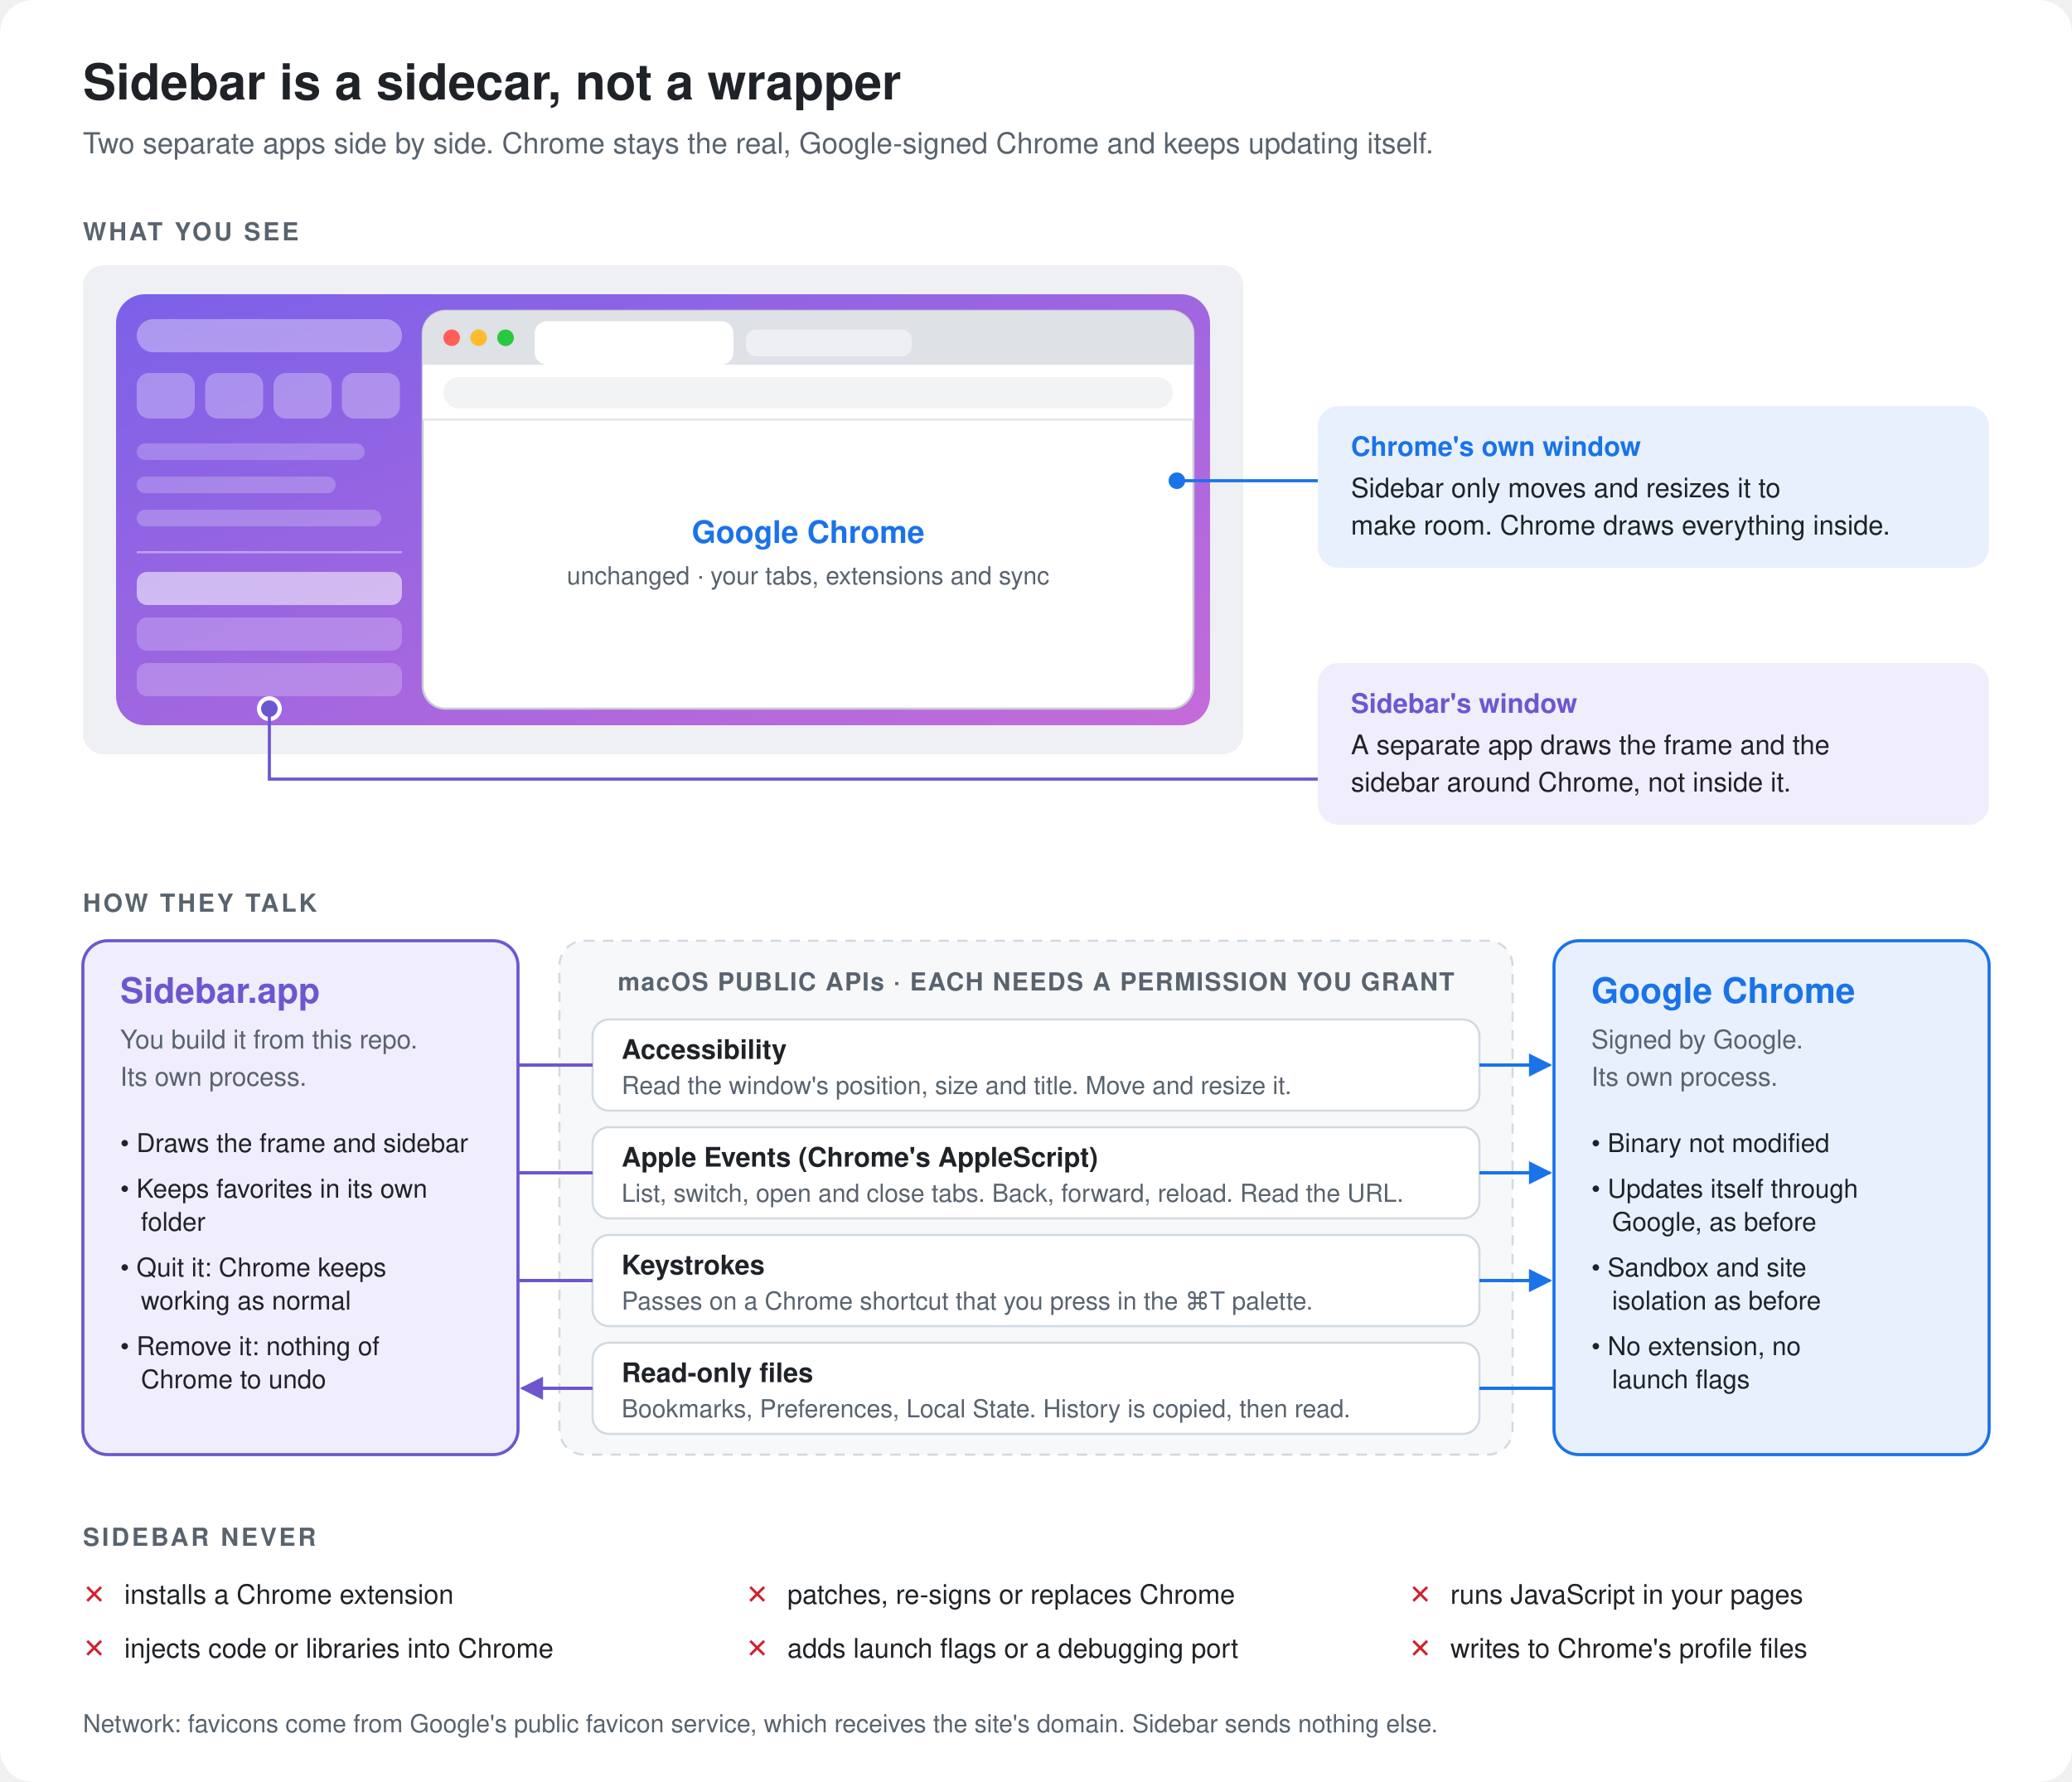
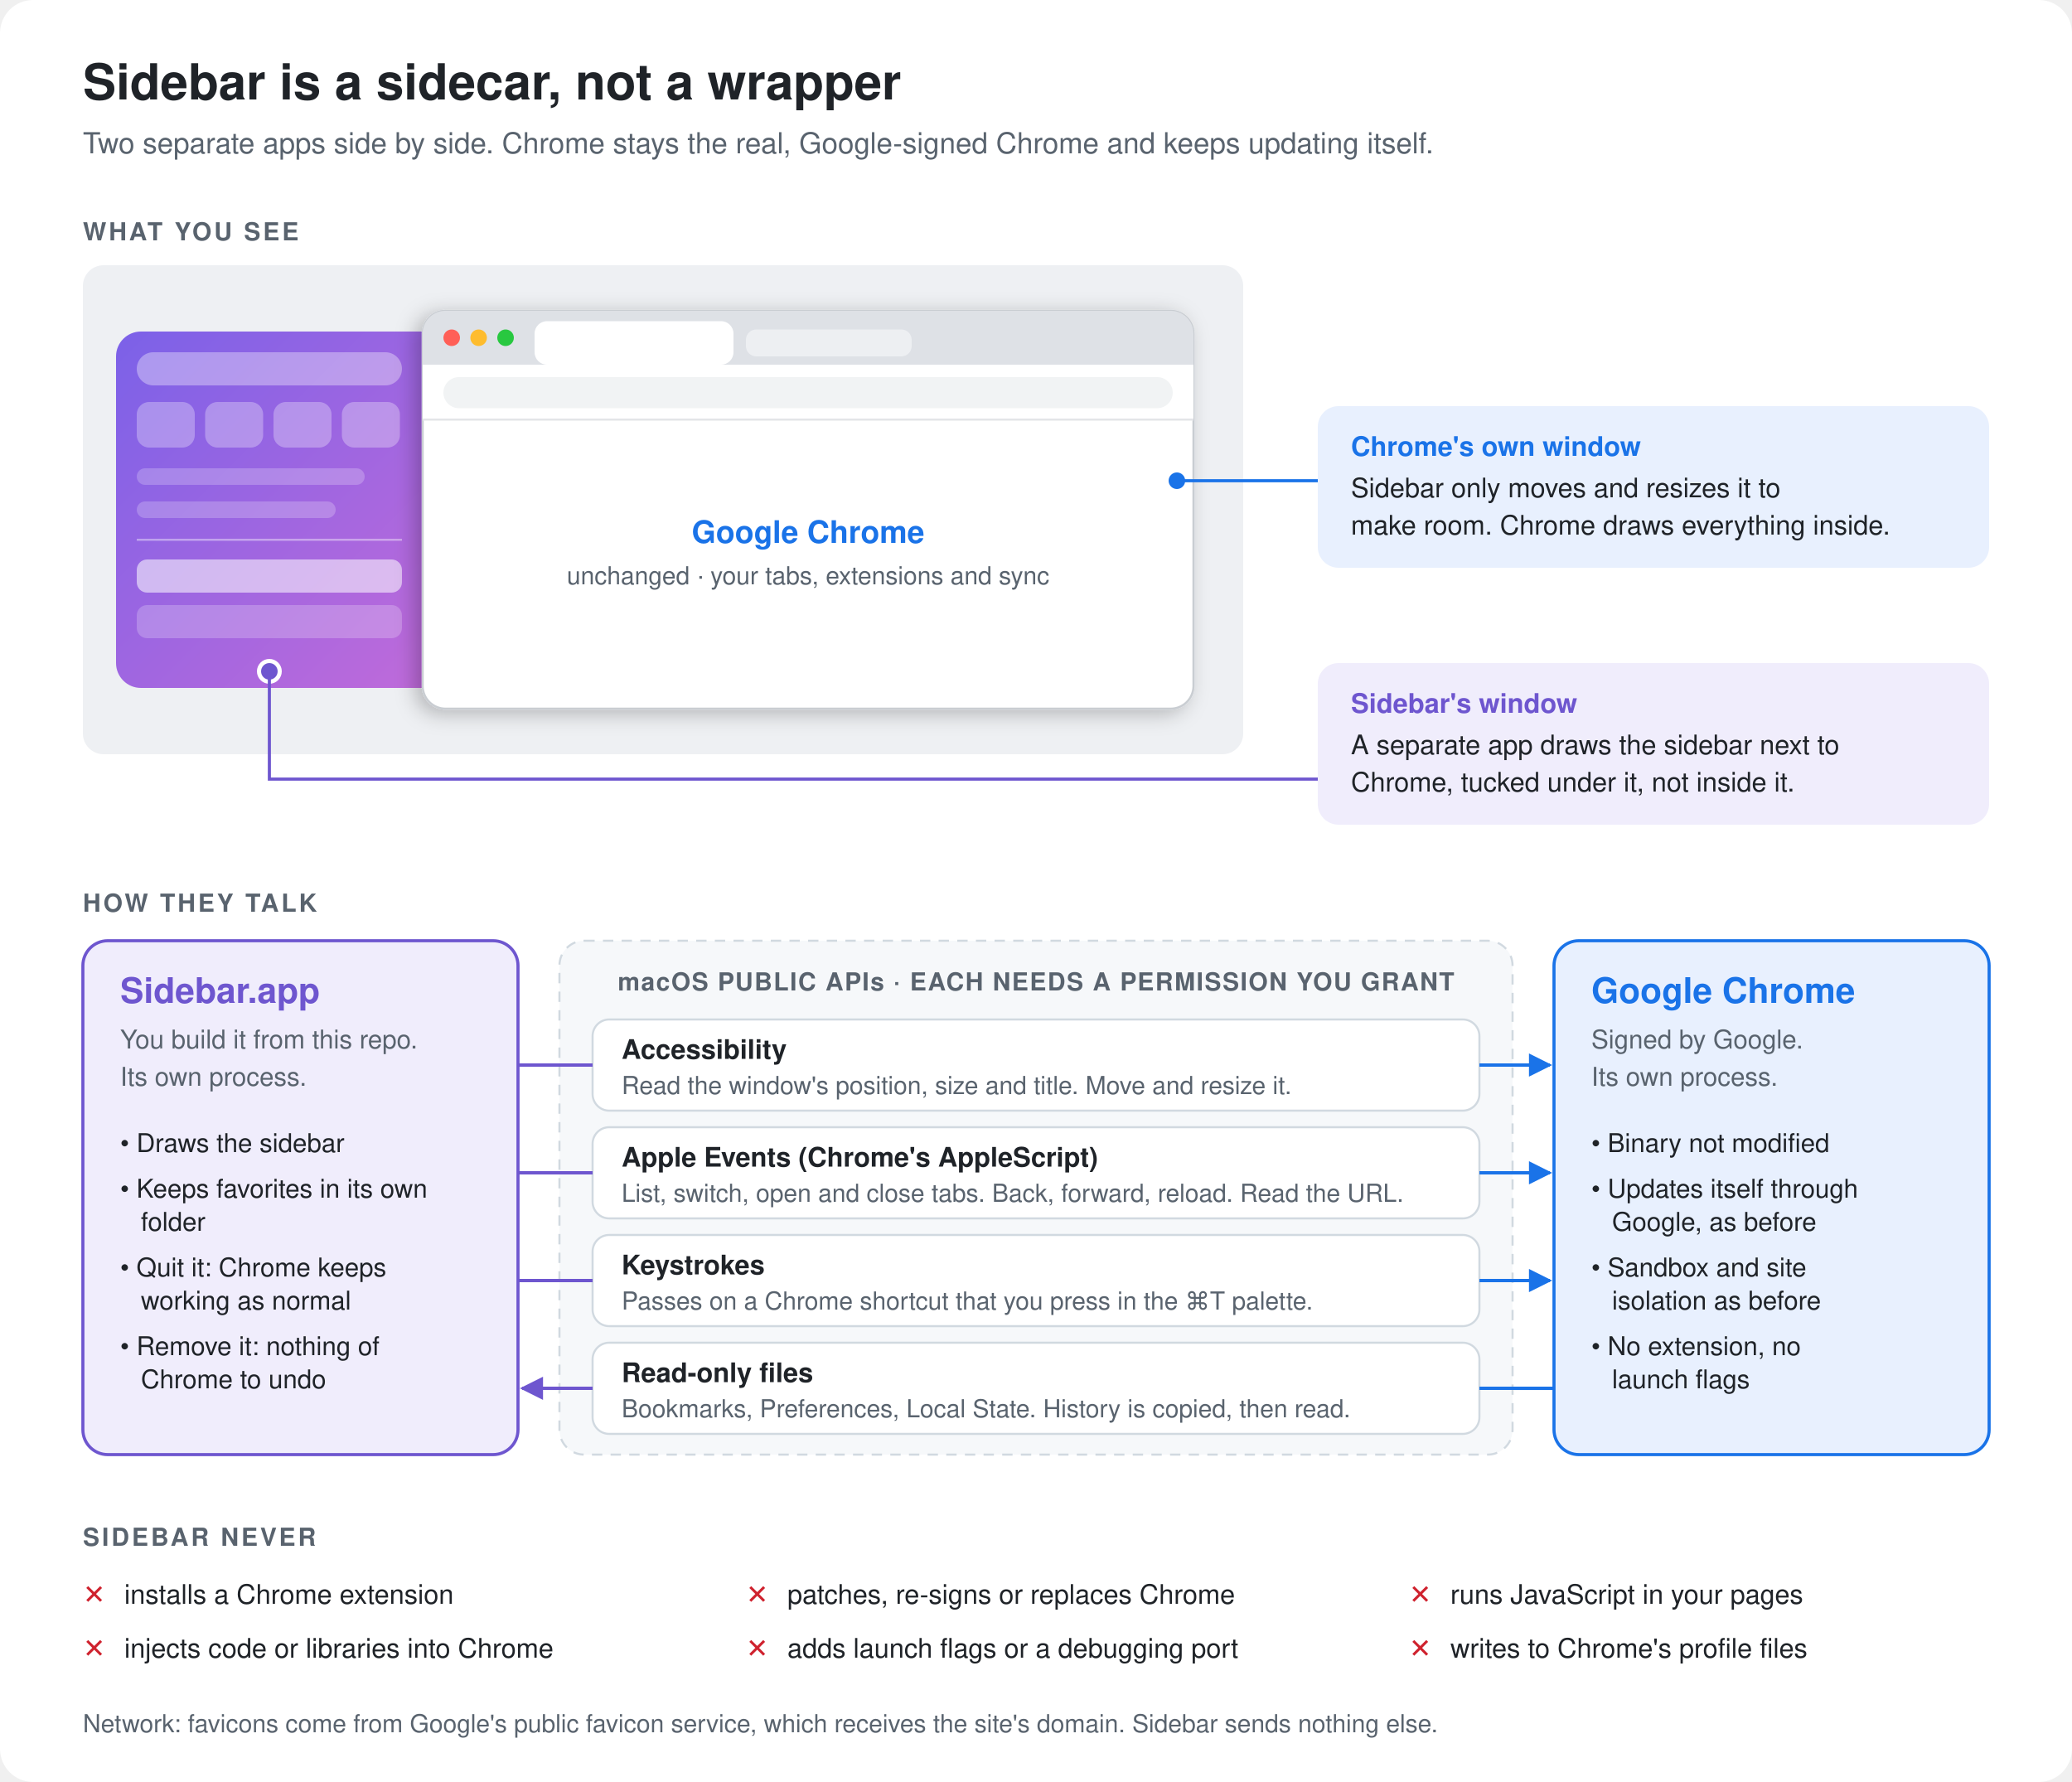
<svg xmlns="http://www.w3.org/2000/svg" width="1000" height="860" viewBox="0 0 1000 860" font-family="-apple-system, BlinkMacSystemFont, 'Segoe UI', Helvetica, Arial, sans-serif">
  <defs>
    <linearGradient id="space" x1="0" y1="0" x2="1" y2="1">
      <stop offset="0" stop-color="#7B61E8" />
      <stop offset="1" stop-color="#C46BD9" />
    </linearGradient>
    <marker id="arrowBlue" viewBox="0 0 10 10" refX="9" refY="5" markerWidth="7" markerHeight="7" orient="auto-start-reverse">
      <path d="M0,0 L10,5 L0,10 z" fill="#1A73E8" />
    </marker>
    <marker id="arrowPurple" viewBox="0 0 10 10" refX="9" refY="5" markerWidth="7" markerHeight="7" orient="auto-start-reverse">
      <path d="M0,0 L10,5 L0,10 z" fill="#6E56CF" />
    </marker>
  </defs>
  <rect width="1000" height="860" rx="16" fill="#FFFFFF" />
  <text x="40" y="48" font-size="24" font-weight="700" fill="#1F2328">Sidebar is a sidecar, not a wrapper</text>
  <text x="40" y="74" font-size="14" fill="#59636E">Two separate apps side by side. Chrome stays the real, Google-signed Chrome and keeps updating itself.</text>
  <text x="40" y="116" font-size="12" font-weight="700" fill="#59636E" letter-spacing="1.2">WHAT YOU SEE</text>
  <rect x="40" y="128" width="560" height="236" rx="10" fill="#EEF0F3" />
-   <rect x="56" y="142" width="528" height="208" rx="14" fill="url(#space)" />
-   <rect x="66" y="154" width="128" height="16" rx="8" fill="#FFFFFF" fill-opacity="0.35" />
+   <rect x="56" y="160" width="172" height="172" rx="12" fill="url(#space)" />
+   <rect x="66" y="170" width="128" height="16" rx="8" fill="#FFFFFF" fill-opacity="0.35" />
  <g fill="#FFFFFF" fill-opacity="0.3">
-     <rect x="66" y="180" width="28" height="22" rx="6" />
-     <rect x="99" y="180" width="28" height="22" rx="6" />
-     <rect x="132" y="180" width="28" height="22" rx="6" />
-     <rect x="165" y="180" width="28" height="22" rx="6" />
+     <rect x="66" y="194" width="28" height="22" rx="6" />
+     <rect x="99" y="194" width="28" height="22" rx="6" />
+     <rect x="132" y="194" width="28" height="22" rx="6" />
+     <rect x="165" y="194" width="28" height="22" rx="6" />
  </g>
  <g fill="#FFFFFF" fill-opacity="0.22">
-     <rect x="66" y="214" width="110" height="8" rx="4" />
-     <rect x="66" y="230" width="96" height="8" rx="4" />
-     <rect x="66" y="246" width="118" height="8" rx="4" />
+     <rect x="66" y="226" width="110" height="8" rx="4" />
+     <rect x="66" y="242" width="96" height="8" rx="4" />
  </g>
-   <rect x="66" y="266" width="128" height="1" fill="#FFFFFF" fill-opacity="0.4" />
-   <rect x="66" y="276" width="128" height="16" rx="5" fill="#FFFFFF" fill-opacity="0.55" />
+   <rect x="66" y="260" width="128" height="1" fill="#FFFFFF" fill-opacity="0.4" />
+   <rect x="66" y="270" width="128" height="16" rx="5" fill="#FFFFFF" fill-opacity="0.55" />
  <g fill="#FFFFFF" fill-opacity="0.22">
-     <rect x="66" y="298" width="128" height="16" rx="5" />
-     <rect x="66" y="320" width="128" height="16" rx="5" />
+     <rect x="66" y="292" width="128" height="16" rx="5" />
  </g>
-   <rect x="204" y="150" width="372" height="192" rx="11" fill="#FFFFFF" stroke="#C9CDD2" />
+   <rect x="204" y="150" width="372" height="192" rx="11" fill="#FFFFFF" stroke="#C9CDD2" filter="drop-shadow(-3px 2px 5px rgba(0,0,0,0.25))" />
  <path d="M204,161 a11,11 0 0 1 11,-11 h350 a11,11 0 0 1 11,11 v15 h-372 z" fill="#DEE1E6" />
  <circle cx="218" cy="163" r="4" fill="#FF5F57" />
  <circle cx="231" cy="163" r="4" fill="#FEBC2E" />
  <circle cx="244" cy="163" r="4" fill="#28C840" />
  <rect x="258" y="155" width="96" height="21" rx="6" fill="#FFFFFF" />
  <rect x="360" y="159" width="80" height="13" rx="5" fill="#EDEFF2" />
  <rect x="204" y="176" width="372" height="26" fill="#FFFFFF" />
  <rect x="214" y="182" width="352" height="15" rx="7.5" fill="#F1F3F4" />
  <rect x="204" y="202" width="372" height="1" fill="#E3E5E8" />
  <text x="390" y="262" text-anchor="middle" font-size="15" font-weight="600" fill="#1A73E8">Google Chrome</text>
  <text x="390" y="282" text-anchor="middle" font-size="12" fill="#59636E">unchanged · your tabs, extensions and sync</text>
-   <circle cx="130" cy="342" r="5" fill="#6E56CF" stroke="#FFFFFF" stroke-width="2" />
-   <path d="M130,342 V376 H636" fill="none" stroke="#6E56CF" stroke-width="1.5" />
+   <circle cx="130" cy="324" r="5" fill="#6E56CF" stroke="#FFFFFF" stroke-width="2" />
+   <path d="M130,324 V376 H636" fill="none" stroke="#6E56CF" stroke-width="1.5" />
  <circle cx="568" cy="232" r="5" fill="#1A73E8" stroke="#FFFFFF" stroke-width="2" />
  <path d="M568,232 H636" fill="none" stroke="#1A73E8" stroke-width="1.5" />
  <g font-size="13" fill="#1F2328">
    <rect x="636" y="196" width="324" height="78" rx="10" fill="#E8F0FE" />
    <text x="652" y="220" font-weight="700" fill="#1A73E8">Chrome's own window</text>
    <text x="652" y="240">Sidebar only moves and resizes it to</text>
    <text x="652" y="258">make room. Chrome draws everything inside.</text>
    <rect x="636" y="320" width="324" height="78" rx="10" fill="#F0EDFC" />
    <text x="652" y="344" font-weight="700" fill="#6E56CF">Sidebar's window</text>
-     <text x="652" y="364">A separate app draws the frame and the</text>
-     <text x="652" y="382">sidebar around Chrome, not inside it.</text>
+     <text x="652" y="364">A separate app draws the sidebar next to</text>
+     <text x="652" y="382">Chrome, tucked under it, not inside it.</text>
  </g>
  <text x="40" y="440" font-size="12" font-weight="700" fill="#59636E" letter-spacing="1.2">HOW THEY TALK</text>
  <rect x="40" y="454" width="210" height="248" rx="12" fill="#F0EDFC" stroke="#6E56CF" stroke-width="1.5" />
  <text x="58" y="484" font-size="17" font-weight="700" fill="#6E56CF">Sidebar.app</text>
  <g font-size="12.5" fill="#1F2328">
    <text x="58" y="506" fill="#59636E">You build it from this repo.</text>
    <text x="58" y="524" fill="#59636E">Its own process.</text>
-     <text x="58" y="556">• Draws the frame and sidebar</text>
+     <text x="58" y="556">• Draws the sidebar</text>
    <text x="58" y="578">• Keeps favorites in its own</text>
    <text x="68" y="594">folder</text>
    <text x="58" y="616">• Quit it: Chrome keeps</text>
    <text x="68" y="632">working as normal</text>
    <text x="58" y="654">• Remove it: nothing of</text>
    <text x="68" y="670">Chrome to undo</text>
  </g>
  <rect x="750" y="454" width="210" height="248" rx="12" fill="#E8F0FE" stroke="#1A73E8" stroke-width="1.5" />
  <text x="768" y="484" font-size="17" font-weight="700" fill="#1A73E8">Google Chrome</text>
  <g font-size="12.5" fill="#1F2328">
    <text x="768" y="506" fill="#59636E">Signed by Google.</text>
    <text x="768" y="524" fill="#59636E">Its own process.</text>
    <text x="768" y="556">• Binary not modified</text>
    <text x="768" y="578">• Updates itself through</text>
    <text x="778" y="594">Google, as before</text>
    <text x="768" y="616">• Sandbox and site</text>
    <text x="778" y="632">isolation as before</text>
    <text x="768" y="654">• No extension, no</text>
    <text x="778" y="670">launch flags</text>
  </g>
  <rect x="270" y="454" width="460" height="248" rx="12" fill="#F6F8FA" stroke="#D1D9E0" stroke-dasharray="5 4" />
  <text x="500" y="478" text-anchor="middle" font-size="12" font-weight="700" fill="#59636E" letter-spacing="0.6">macOS PUBLIC APIs · EACH NEEDS A PERMISSION YOU GRANT</text>
  <g font-size="12" fill="#59636E">
    <rect x="286" y="492" width="428" height="44" rx="8" fill="#FFFFFF" stroke="#D1D9E0" />
    <text x="300" y="511" font-size="13" font-weight="700" fill="#1F2328">Accessibility</text>
    <text x="300" y="528">Read the window's position, size and title. Move and resize it.</text>
    <rect x="286" y="544" width="428" height="44" rx="8" fill="#FFFFFF" stroke="#D1D9E0" />
    <text x="300" y="563" font-size="13" font-weight="700" fill="#1F2328">Apple Events (Chrome's AppleScript)</text>
    <text x="300" y="580">List, switch, open and close tabs. Back, forward, reload. Read the URL.</text>
    <rect x="286" y="596" width="428" height="44" rx="8" fill="#FFFFFF" stroke="#D1D9E0" />
    <text x="300" y="615" font-size="13" font-weight="700" fill="#1F2328">Keystrokes</text>
    <text x="300" y="632">Passes on a Chrome shortcut that you press in the ⌘T palette.</text>
    <rect x="286" y="648" width="428" height="44" rx="8" fill="#FFFFFF" stroke="#D1D9E0" />
    <text x="300" y="667" font-size="13" font-weight="700" fill="#1F2328">Read-only files</text>
    <text x="300" y="684">Bookmarks, Preferences, Local State. History is copied, then read.</text>
  </g>
  <g stroke-width="1.6" fill="none">
    <path d="M250,514 H286" stroke="#6E56CF" />
    <path d="M714,514 H748" stroke="#1A73E8" marker-end="url(#arrowBlue)" />
    <path d="M250,566 H286" stroke="#6E56CF" />
    <path d="M714,566 H748" stroke="#1A73E8" marker-end="url(#arrowBlue)" />
    <path d="M250,618 H286" stroke="#6E56CF" />
    <path d="M714,618 H748" stroke="#1A73E8" marker-end="url(#arrowBlue)" />
    <path d="M252,670 H286" stroke="#6E56CF" marker-start="url(#arrowPurple)" />
    <path d="M714,670 H750" stroke="#1A73E8" />
  </g>
  <text x="40" y="746" font-size="12" font-weight="700" fill="#59636E" letter-spacing="1.2">SIDEBAR NEVER</text>
  <g font-size="13" fill="#1F2328">
    <g fill="#CF222E" font-weight="700">
      <text x="40" y="774">✕</text>
      <text x="40" y="800">✕</text>
      <text x="360" y="774">✕</text>
      <text x="360" y="800">✕</text>
      <text x="680" y="774">✕</text>
      <text x="680" y="800">✕</text>
    </g>
    <text x="60" y="774">installs a Chrome extension</text>
    <text x="60" y="800">injects code or libraries into Chrome</text>
    <text x="380" y="774">patches, re-signs or replaces Chrome</text>
    <text x="380" y="800">adds launch flags or a debugging port</text>
    <text x="700" y="774">runs JavaScript in your pages</text>
    <text x="700" y="800">writes to Chrome's profile files</text>
  </g>
  <text x="40" y="836" font-size="12" fill="#59636E">Network: favicons come from Google's public favicon service, which receives the site's domain. Sidebar sends nothing else.</text>
</svg>
